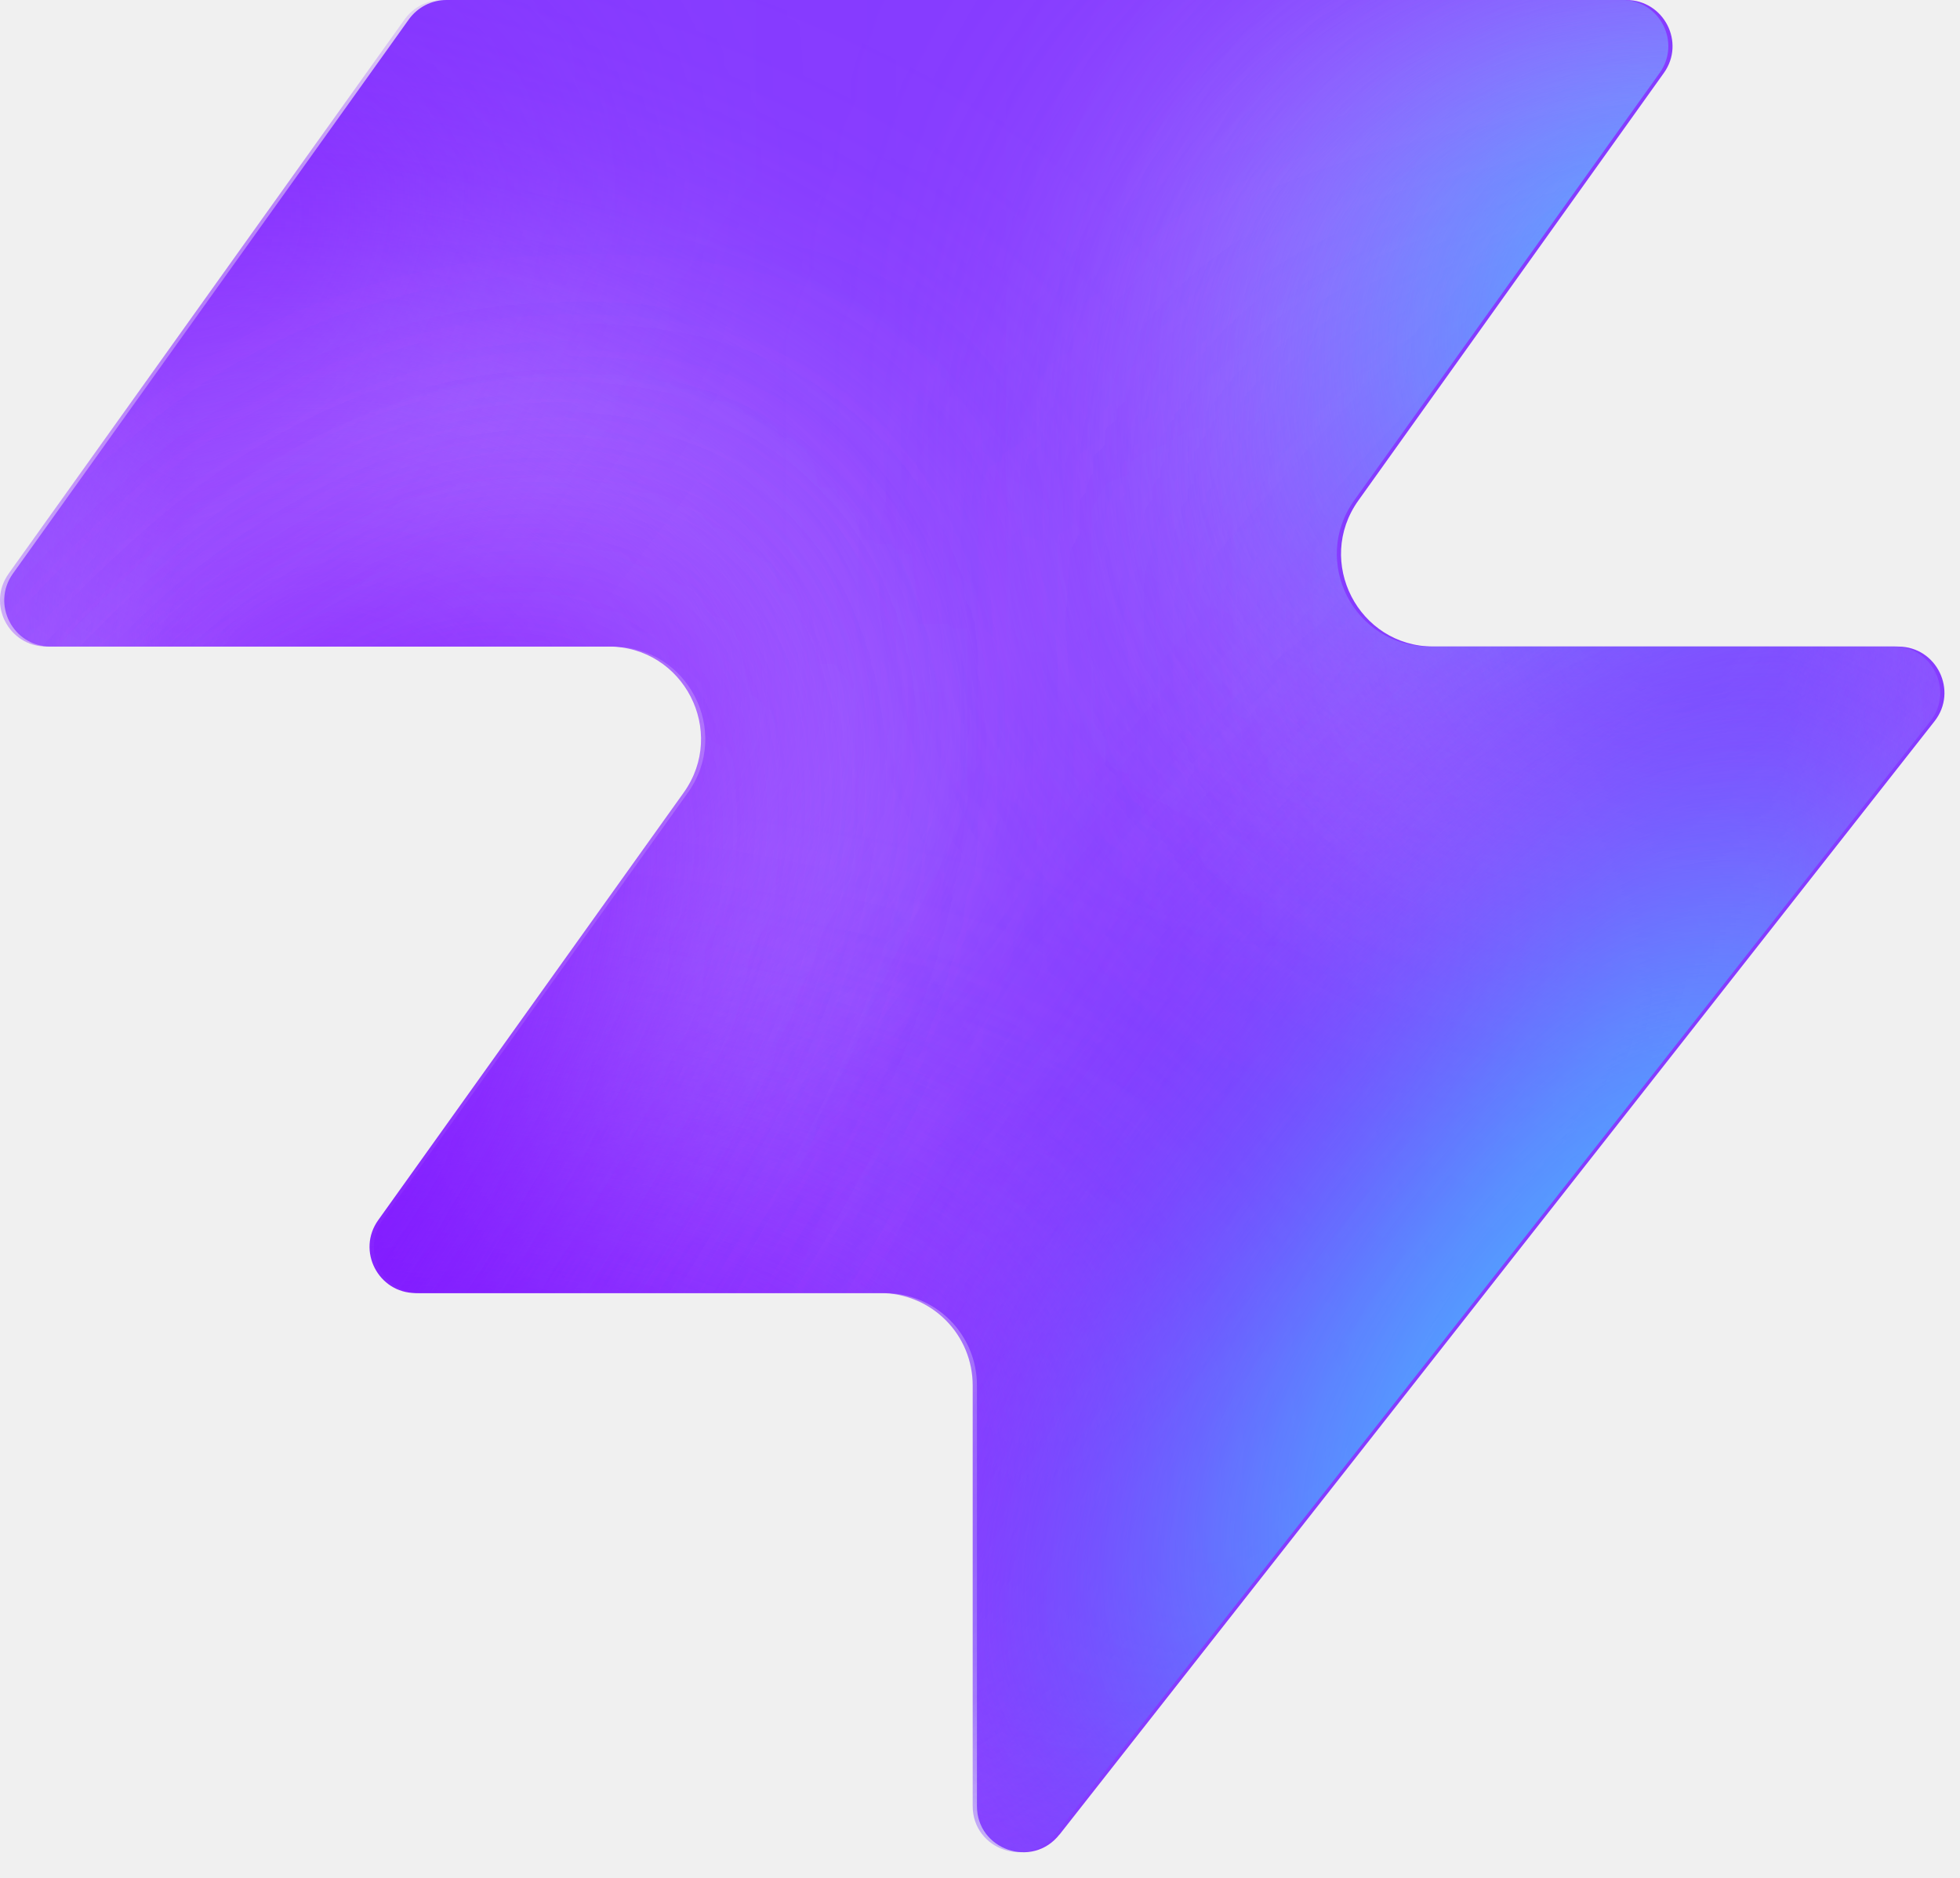
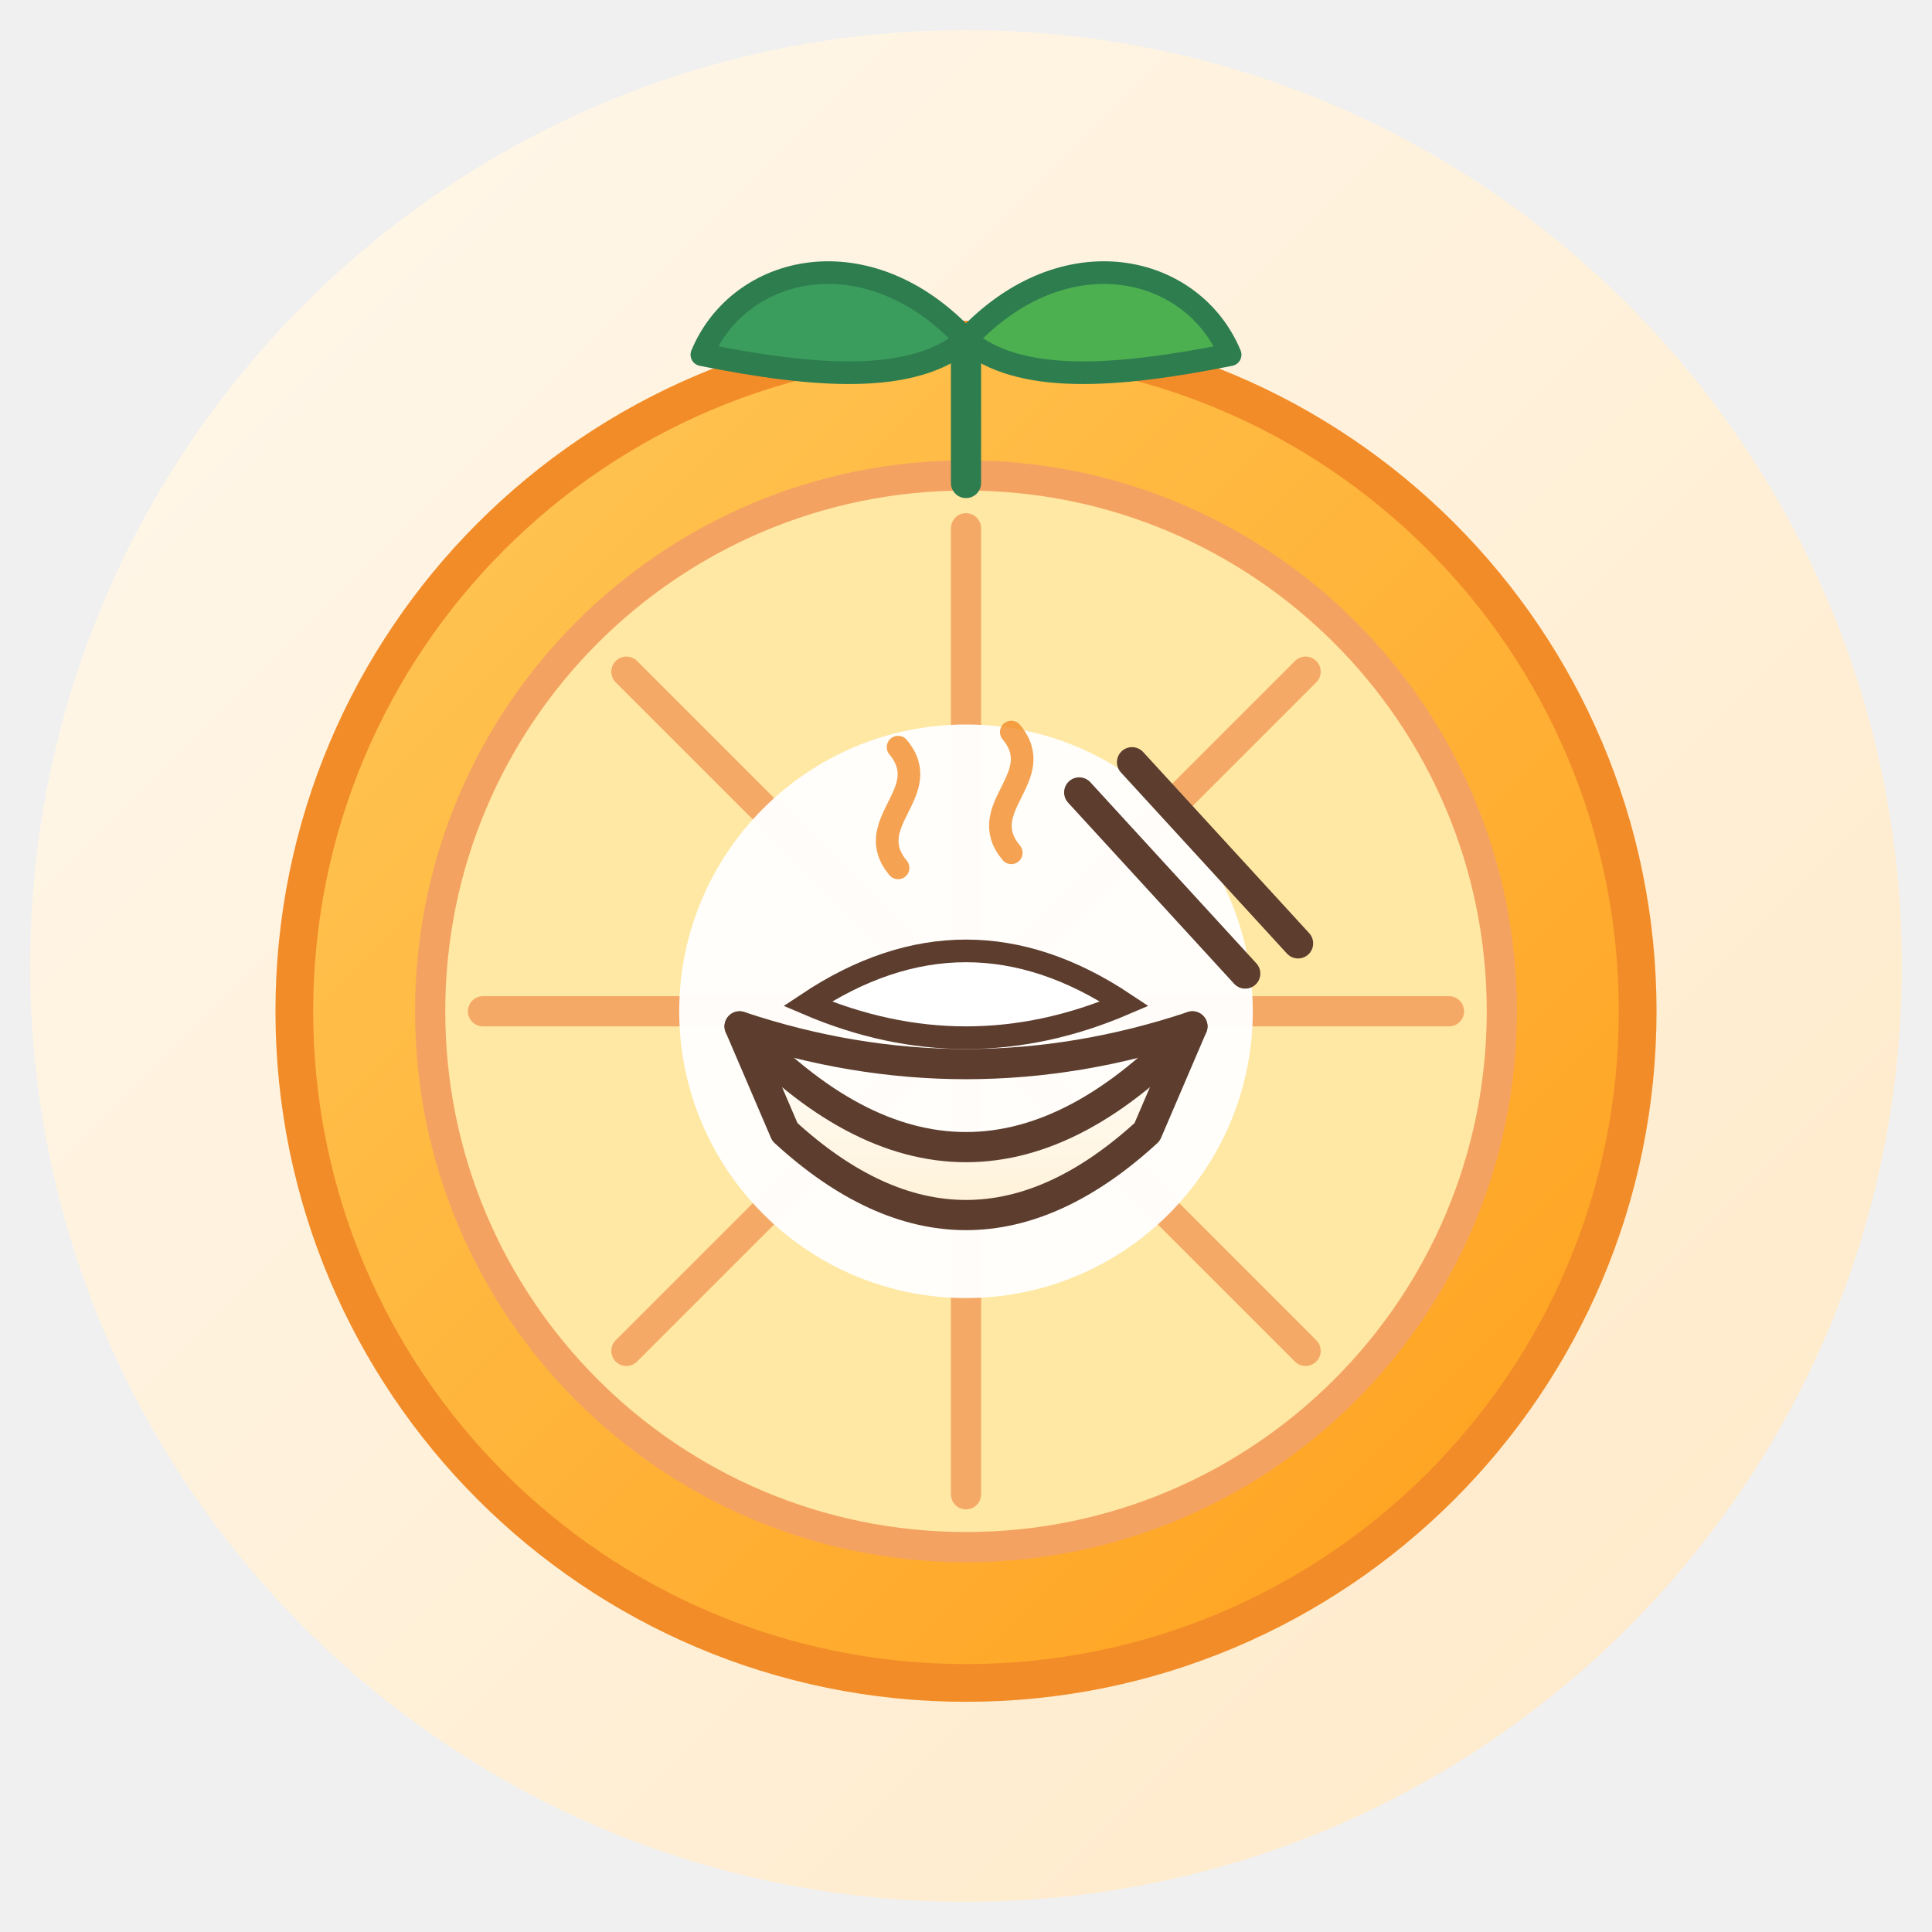
- <svg xmlns="http://www.w3.org/2000/svg" width="48" height="46" fill="none" viewBox="0 0 48 46">
-   <path fill="#863bff" d="M25.946 44.938c-.664.845-2.021.375-2.021-.698V33.937a2.26 2.26 0 0 0-2.262-2.262H10.287c-.92 0-1.456-1.04-.92-1.788l7.48-10.471c1.07-1.497 0-3.578-1.842-3.578H1.237c-.92 0-1.456-1.04-.92-1.788L10.013.474c.214-.297.556-.474.92-.474h28.894c.92 0 1.456 1.04.92 1.788l-7.48 10.471c-1.07 1.498 0 3.579 1.842 3.579h11.377c.943 0 1.473 1.088.89 1.83L25.947 44.94z" style="fill:#863bff;fill:color(display-p3 .525 .23 1);fill-opacity:1" />
-   <mask id="a" width="48" height="46" x="0" y="0" maskUnits="userSpaceOnUse" style="mask-type:alpha">
-     <path fill="#000" d="M25.842 44.938c-.664.844-2.021.375-2.021-.698V33.937a2.26 2.26 0 0 0-2.262-2.262H10.183c-.92 0-1.456-1.04-.92-1.788l7.48-10.471c1.07-1.498 0-3.579-1.842-3.579H1.133c-.92 0-1.456-1.04-.92-1.787L9.91.473c.214-.297.556-.474.92-.474h28.894c.92 0 1.456 1.04.92 1.788l-7.48 10.471c-1.07 1.498 0 3.578 1.842 3.578h11.377c.943 0 1.473 1.088.89 1.832L25.843 44.94z" style="fill:#000;fill-opacity:1" />
-   </mask>
-   <g mask="url(#a)">
-     <g filter="url(#b)">
-       <ellipse cx="5.508" cy="14.704" fill="#ede6ff" rx="5.508" ry="14.704" style="fill:#ede6ff;fill:color(display-p3 .927 .903 1);fill-opacity:1" transform="matrix(.00324 1 1 -.00324 -4.47 31.516)" />
-     </g>
-     <g filter="url(#c)">
-       <ellipse cx="10.399" cy="29.851" fill="#ede6ff" rx="10.399" ry="29.851" style="fill:#ede6ff;fill:color(display-p3 .927 .903 1);fill-opacity:1" transform="matrix(.00324 1 1 -.00324 -39.328 7.883)" />
-     </g>
-     <g filter="url(#d)">
-       <ellipse cx="5.508" cy="30.487" fill="#7e14ff" rx="5.508" ry="30.487" style="fill:#7e14ff;fill:color(display-p3 .492 .077 1);fill-opacity:1" transform="rotate(89.814 -25.913 -14.639)scale(1 -1)" />
-     </g>
-     <g filter="url(#e)">
-       <ellipse cx="5.508" cy="30.599" fill="#7e14ff" rx="5.508" ry="30.599" style="fill:#7e14ff;fill:color(display-p3 .492 .077 1);fill-opacity:1" transform="rotate(89.814 -32.644 -3.334)scale(1 -1)" />
-     </g>
-     <g filter="url(#f)">
-       <ellipse cx="5.508" cy="30.599" fill="#7e14ff" rx="5.508" ry="30.599" style="fill:#7e14ff;fill:color(display-p3 .492 .077 1);fill-opacity:1" transform="matrix(.00324 1 1 -.00324 -34.34 30.47)" />
-     </g>
-     <g filter="url(#g)">
-       <ellipse cx="14.072" cy="22.078" fill="#ede6ff" rx="14.072" ry="22.078" style="fill:#ede6ff;fill:color(display-p3 .927 .903 1);fill-opacity:1" transform="rotate(93.35 24.506 48.493)scale(-1 1)" />
-     </g>
-     <g filter="url(#h)">
-       <ellipse cx="3.47" cy="21.501" fill="#7e14ff" rx="3.47" ry="21.501" style="fill:#7e14ff;fill:color(display-p3 .492 .077 1);fill-opacity:1" transform="rotate(89.009 28.708 47.59)scale(-1 1)" />
-     </g>
-     <g filter="url(#i)">
-       <ellipse cx="3.47" cy="21.501" fill="#7e14ff" rx="3.47" ry="21.501" style="fill:#7e14ff;fill:color(display-p3 .492 .077 1);fill-opacity:1" transform="rotate(89.009 28.708 47.59)scale(-1 1)" />
-     </g>
-     <g filter="url(#j)">
-       <ellipse cx=".387" cy="8.972" fill="#7e14ff" rx="4.407" ry="29.108" style="fill:#7e14ff;fill:color(display-p3 .492 .077 1);fill-opacity:1" transform="rotate(39.51 .387 8.972)" />
-     </g>
-     <g filter="url(#k)">
-       <ellipse cx="47.523" cy="-6.092" fill="#7e14ff" rx="4.407" ry="29.108" style="fill:#7e14ff;fill:color(display-p3 .492 .077 1);fill-opacity:1" transform="rotate(37.892 47.523 -6.092)" />
-     </g>
-     <g filter="url(#l)">
-       <ellipse cx="41.412" cy="6.333" fill="#47bfff" rx="5.971" ry="9.665" style="fill:#47bfff;fill:color(display-p3 .28 .748 1);fill-opacity:1" transform="rotate(37.892 41.412 6.333)" />
-     </g>
-     <g filter="url(#m)">
-       <ellipse cx="-1.879" cy="38.332" fill="#7e14ff" rx="4.407" ry="29.108" style="fill:#7e14ff;fill:color(display-p3 .492 .077 1);fill-opacity:1" transform="rotate(37.892 -1.88 38.332)" />
-     </g>
-     <g filter="url(#n)">
-       <ellipse cx="-1.879" cy="38.332" fill="#7e14ff" rx="4.407" ry="29.108" style="fill:#7e14ff;fill:color(display-p3 .492 .077 1);fill-opacity:1" transform="rotate(37.892 -1.88 38.332)" />
-     </g>
-     <g filter="url(#o)">
-       <ellipse cx="35.651" cy="29.907" fill="#7e14ff" rx="4.407" ry="29.108" style="fill:#7e14ff;fill:color(display-p3 .492 .077 1);fill-opacity:1" transform="rotate(37.892 35.651 29.907)" />
-     </g>
-     <g filter="url(#p)">
-       <ellipse cx="38.418" cy="32.4" fill="#47bfff" rx="5.971" ry="15.297" style="fill:#47bfff;fill:color(display-p3 .28 .748 1);fill-opacity:1" transform="rotate(37.892 38.418 32.4)" />
-     </g>
+ <svg xmlns="http://www.w3.org/2000/svg" viewBox="0 0 512 512" width="512" height="512">
+   <defs>
+     <linearGradient id="bg" x1="0" y1="0" x2="1" y2="1">
+       <stop offset="0%" stop-color="#FFF8EC" />
+       <stop offset="100%" stop-color="#FFE9C7" />
+     </linearGradient>
+     <linearGradient id="pomelo" x1="0" y1="0" x2="1" y2="1">
+       <stop offset="0%" stop-color="#FFC857" />
+       <stop offset="100%" stop-color="#FF9F1C" />
+     </linearGradient>
+     <linearGradient id="bowl" x1="0" y1="0" x2="0" y2="1">
+       <stop offset="0%" stop-color="#FFFFFF" />
+       <stop offset="100%" stop-color="#FFF1D6" />
+     </linearGradient>
+   </defs>
+   <circle cx="256" cy="256" r="248" fill="url(#bg)" />
+   <circle cx="256" cy="268" r="178" fill="url(#pomelo)" stroke="#F28C28" stroke-width="10" />
+   <circle cx="256" cy="268" r="142" fill="#FFE8A3" stroke="#F4A261" stroke-width="8" />
+   <g stroke="#F4A261" stroke-width="8" stroke-linecap="round" opacity="0.9">
+     <line x1="256" y1="140" x2="256" y2="396" />
+     <line x1="128" y1="268" x2="384" y2="268" />
+     <line x1="166" y1="178" x2="346" y2="358" />
+     <line x1="346" y1="178" x2="166" y2="358" />
  </g>
-   <defs>
-     <filter id="b" width="60.045" height="41.654" x="-19.77" y="16.149" color-interpolation-filters="sRGB" filterUnits="userSpaceOnUse">
-       <feFlood flood-opacity="0" result="BackgroundImageFix" />
-       <feBlend in="SourceGraphic" in2="BackgroundImageFix" result="shape" />
-       <feGaussianBlur result="effect1_foregroundBlur_2002_17158" stdDeviation="7.659" />
-     </filter>
-     <filter id="c" width="90.34" height="51.437" x="-54.613" y="-7.533" color-interpolation-filters="sRGB" filterUnits="userSpaceOnUse">
-       <feFlood flood-opacity="0" result="BackgroundImageFix" />
-       <feBlend in="SourceGraphic" in2="BackgroundImageFix" result="shape" />
-       <feGaussianBlur result="effect1_foregroundBlur_2002_17158" stdDeviation="7.659" />
-     </filter>
-     <filter id="d" width="79.355" height="29.4" x="-49.64" y="2.03" color-interpolation-filters="sRGB" filterUnits="userSpaceOnUse">
-       <feFlood flood-opacity="0" result="BackgroundImageFix" />
-       <feBlend in="SourceGraphic" in2="BackgroundImageFix" result="shape" />
-       <feGaussianBlur result="effect1_foregroundBlur_2002_17158" stdDeviation="4.596" />
-     </filter>
-     <filter id="e" width="79.579" height="29.4" x="-45.045" y="20.029" color-interpolation-filters="sRGB" filterUnits="userSpaceOnUse">
-       <feFlood flood-opacity="0" result="BackgroundImageFix" />
-       <feBlend in="SourceGraphic" in2="BackgroundImageFix" result="shape" />
-       <feGaussianBlur result="effect1_foregroundBlur_2002_17158" stdDeviation="4.596" />
-     </filter>
-     <filter id="f" width="79.579" height="29.4" x="-43.513" y="21.178" color-interpolation-filters="sRGB" filterUnits="userSpaceOnUse">
-       <feFlood flood-opacity="0" result="BackgroundImageFix" />
-       <feBlend in="SourceGraphic" in2="BackgroundImageFix" result="shape" />
-       <feGaussianBlur result="effect1_foregroundBlur_2002_17158" stdDeviation="4.596" />
-     </filter>
-     <filter id="g" width="74.749" height="58.852" x="15.756" y="-17.901" color-interpolation-filters="sRGB" filterUnits="userSpaceOnUse">
-       <feFlood flood-opacity="0" result="BackgroundImageFix" />
-       <feBlend in="SourceGraphic" in2="BackgroundImageFix" result="shape" />
-       <feGaussianBlur result="effect1_foregroundBlur_2002_17158" stdDeviation="7.659" />
-     </filter>
-     <filter id="h" width="61.377" height="25.362" x="23.548" y="2.284" color-interpolation-filters="sRGB" filterUnits="userSpaceOnUse">
-       <feFlood flood-opacity="0" result="BackgroundImageFix" />
-       <feBlend in="SourceGraphic" in2="BackgroundImageFix" result="shape" />
-       <feGaussianBlur result="effect1_foregroundBlur_2002_17158" stdDeviation="4.596" />
-     </filter>
-     <filter id="i" width="61.377" height="25.362" x="23.548" y="2.284" color-interpolation-filters="sRGB" filterUnits="userSpaceOnUse">
-       <feFlood flood-opacity="0" result="BackgroundImageFix" />
-       <feBlend in="SourceGraphic" in2="BackgroundImageFix" result="shape" />
-       <feGaussianBlur result="effect1_foregroundBlur_2002_17158" stdDeviation="4.596" />
-     </filter>
-     <filter id="j" width="56.045" height="63.649" x="-27.636" y="-22.853" color-interpolation-filters="sRGB" filterUnits="userSpaceOnUse">
-       <feFlood flood-opacity="0" result="BackgroundImageFix" />
-       <feBlend in="SourceGraphic" in2="BackgroundImageFix" result="shape" />
-       <feGaussianBlur result="effect1_foregroundBlur_2002_17158" stdDeviation="4.596" />
-     </filter>
-     <filter id="k" width="54.814" height="64.646" x="20.116" y="-38.415" color-interpolation-filters="sRGB" filterUnits="userSpaceOnUse">
-       <feFlood flood-opacity="0" result="BackgroundImageFix" />
-       <feBlend in="SourceGraphic" in2="BackgroundImageFix" result="shape" />
-       <feGaussianBlur result="effect1_foregroundBlur_2002_17158" stdDeviation="4.596" />
-     </filter>
-     <filter id="l" width="33.541" height="35.313" x="24.641" y="-11.323" color-interpolation-filters="sRGB" filterUnits="userSpaceOnUse">
-       <feFlood flood-opacity="0" result="BackgroundImageFix" />
-       <feBlend in="SourceGraphic" in2="BackgroundImageFix" result="shape" />
-       <feGaussianBlur result="effect1_foregroundBlur_2002_17158" stdDeviation="4.596" />
-     </filter>
-     <filter id="m" width="54.814" height="64.646" x="-29.286" y="6.009" color-interpolation-filters="sRGB" filterUnits="userSpaceOnUse">
-       <feFlood flood-opacity="0" result="BackgroundImageFix" />
-       <feBlend in="SourceGraphic" in2="BackgroundImageFix" result="shape" />
-       <feGaussianBlur result="effect1_foregroundBlur_2002_17158" stdDeviation="4.596" />
-     </filter>
-     <filter id="n" width="54.814" height="64.646" x="-29.286" y="6.009" color-interpolation-filters="sRGB" filterUnits="userSpaceOnUse">
-       <feFlood flood-opacity="0" result="BackgroundImageFix" />
-       <feBlend in="SourceGraphic" in2="BackgroundImageFix" result="shape" />
-       <feGaussianBlur result="effect1_foregroundBlur_2002_17158" stdDeviation="4.596" />
-     </filter>
-     <filter id="o" width="54.814" height="64.646" x="8.244" y="-2.416" color-interpolation-filters="sRGB" filterUnits="userSpaceOnUse">
-       <feFlood flood-opacity="0" result="BackgroundImageFix" />
-       <feBlend in="SourceGraphic" in2="BackgroundImageFix" result="shape" />
-       <feGaussianBlur result="effect1_foregroundBlur_2002_17158" stdDeviation="4.596" />
-     </filter>
-     <filter id="p" width="39.409" height="43.623" x="18.713" y="10.588" color-interpolation-filters="sRGB" filterUnits="userSpaceOnUse">
-       <feFlood flood-opacity="0" result="BackgroundImageFix" />
-       <feBlend in="SourceGraphic" in2="BackgroundImageFix" result="shape" />
-       <feGaussianBlur result="effect1_foregroundBlur_2002_17158" stdDeviation="4.596" />
-     </filter>
-   </defs>
+   <circle cx="256" cy="268" r="76" fill="#FFFFFF" opacity="0.96" />
+   <path d="M196 272 Q256 336 316 272 L304 300 Q256 344 208 300 Z" fill="url(#bowl)" stroke="#5C3D2E" stroke-width="8" stroke-linejoin="round" />
+   <path d="M196 272 Q256 292 316 272" fill="none" stroke="#5C3D2E" stroke-width="8" stroke-linecap="round" />
+   <path d="M214 266 Q256 238 298 266 Q256 284 214 266Z" fill="#FFFFFF" stroke="#5C3D2E" stroke-width="6" />
+   <line x1="286" y1="210" x2="330" y2="258" stroke="#5C3D2E" stroke-width="8" stroke-linecap="round" />
+   <line x1="300" y1="202" x2="344" y2="250" stroke="#5C3D2E" stroke-width="8" stroke-linecap="round" />
+   <path d="M238 230 C228 218 248 210 238 198" fill="none" stroke="#F28C28" stroke-width="6" stroke-linecap="round" opacity="0.8" />
+   <path d="M268 226 C258 214 278 206 268 194" fill="none" stroke="#F28C28" stroke-width="6" stroke-linecap="round" opacity="0.8" />
+   <path d="M256 90 C230 62 196 70 186 94 C216 100 242 102 256 90Z" fill="#3A9D5D" stroke="#2E7D4F" stroke-width="6" stroke-linejoin="round" />
+   <path d="M256 90 C282 62 316 70 326 94 C296 100 270 102 256 90Z" fill="#4CAF50" stroke="#2E7D4F" stroke-width="6" stroke-linejoin="round" />
+   <path d="M256 90 L256 128" stroke="#2E7D4F" stroke-width="8" stroke-linecap="round" />
</svg>
